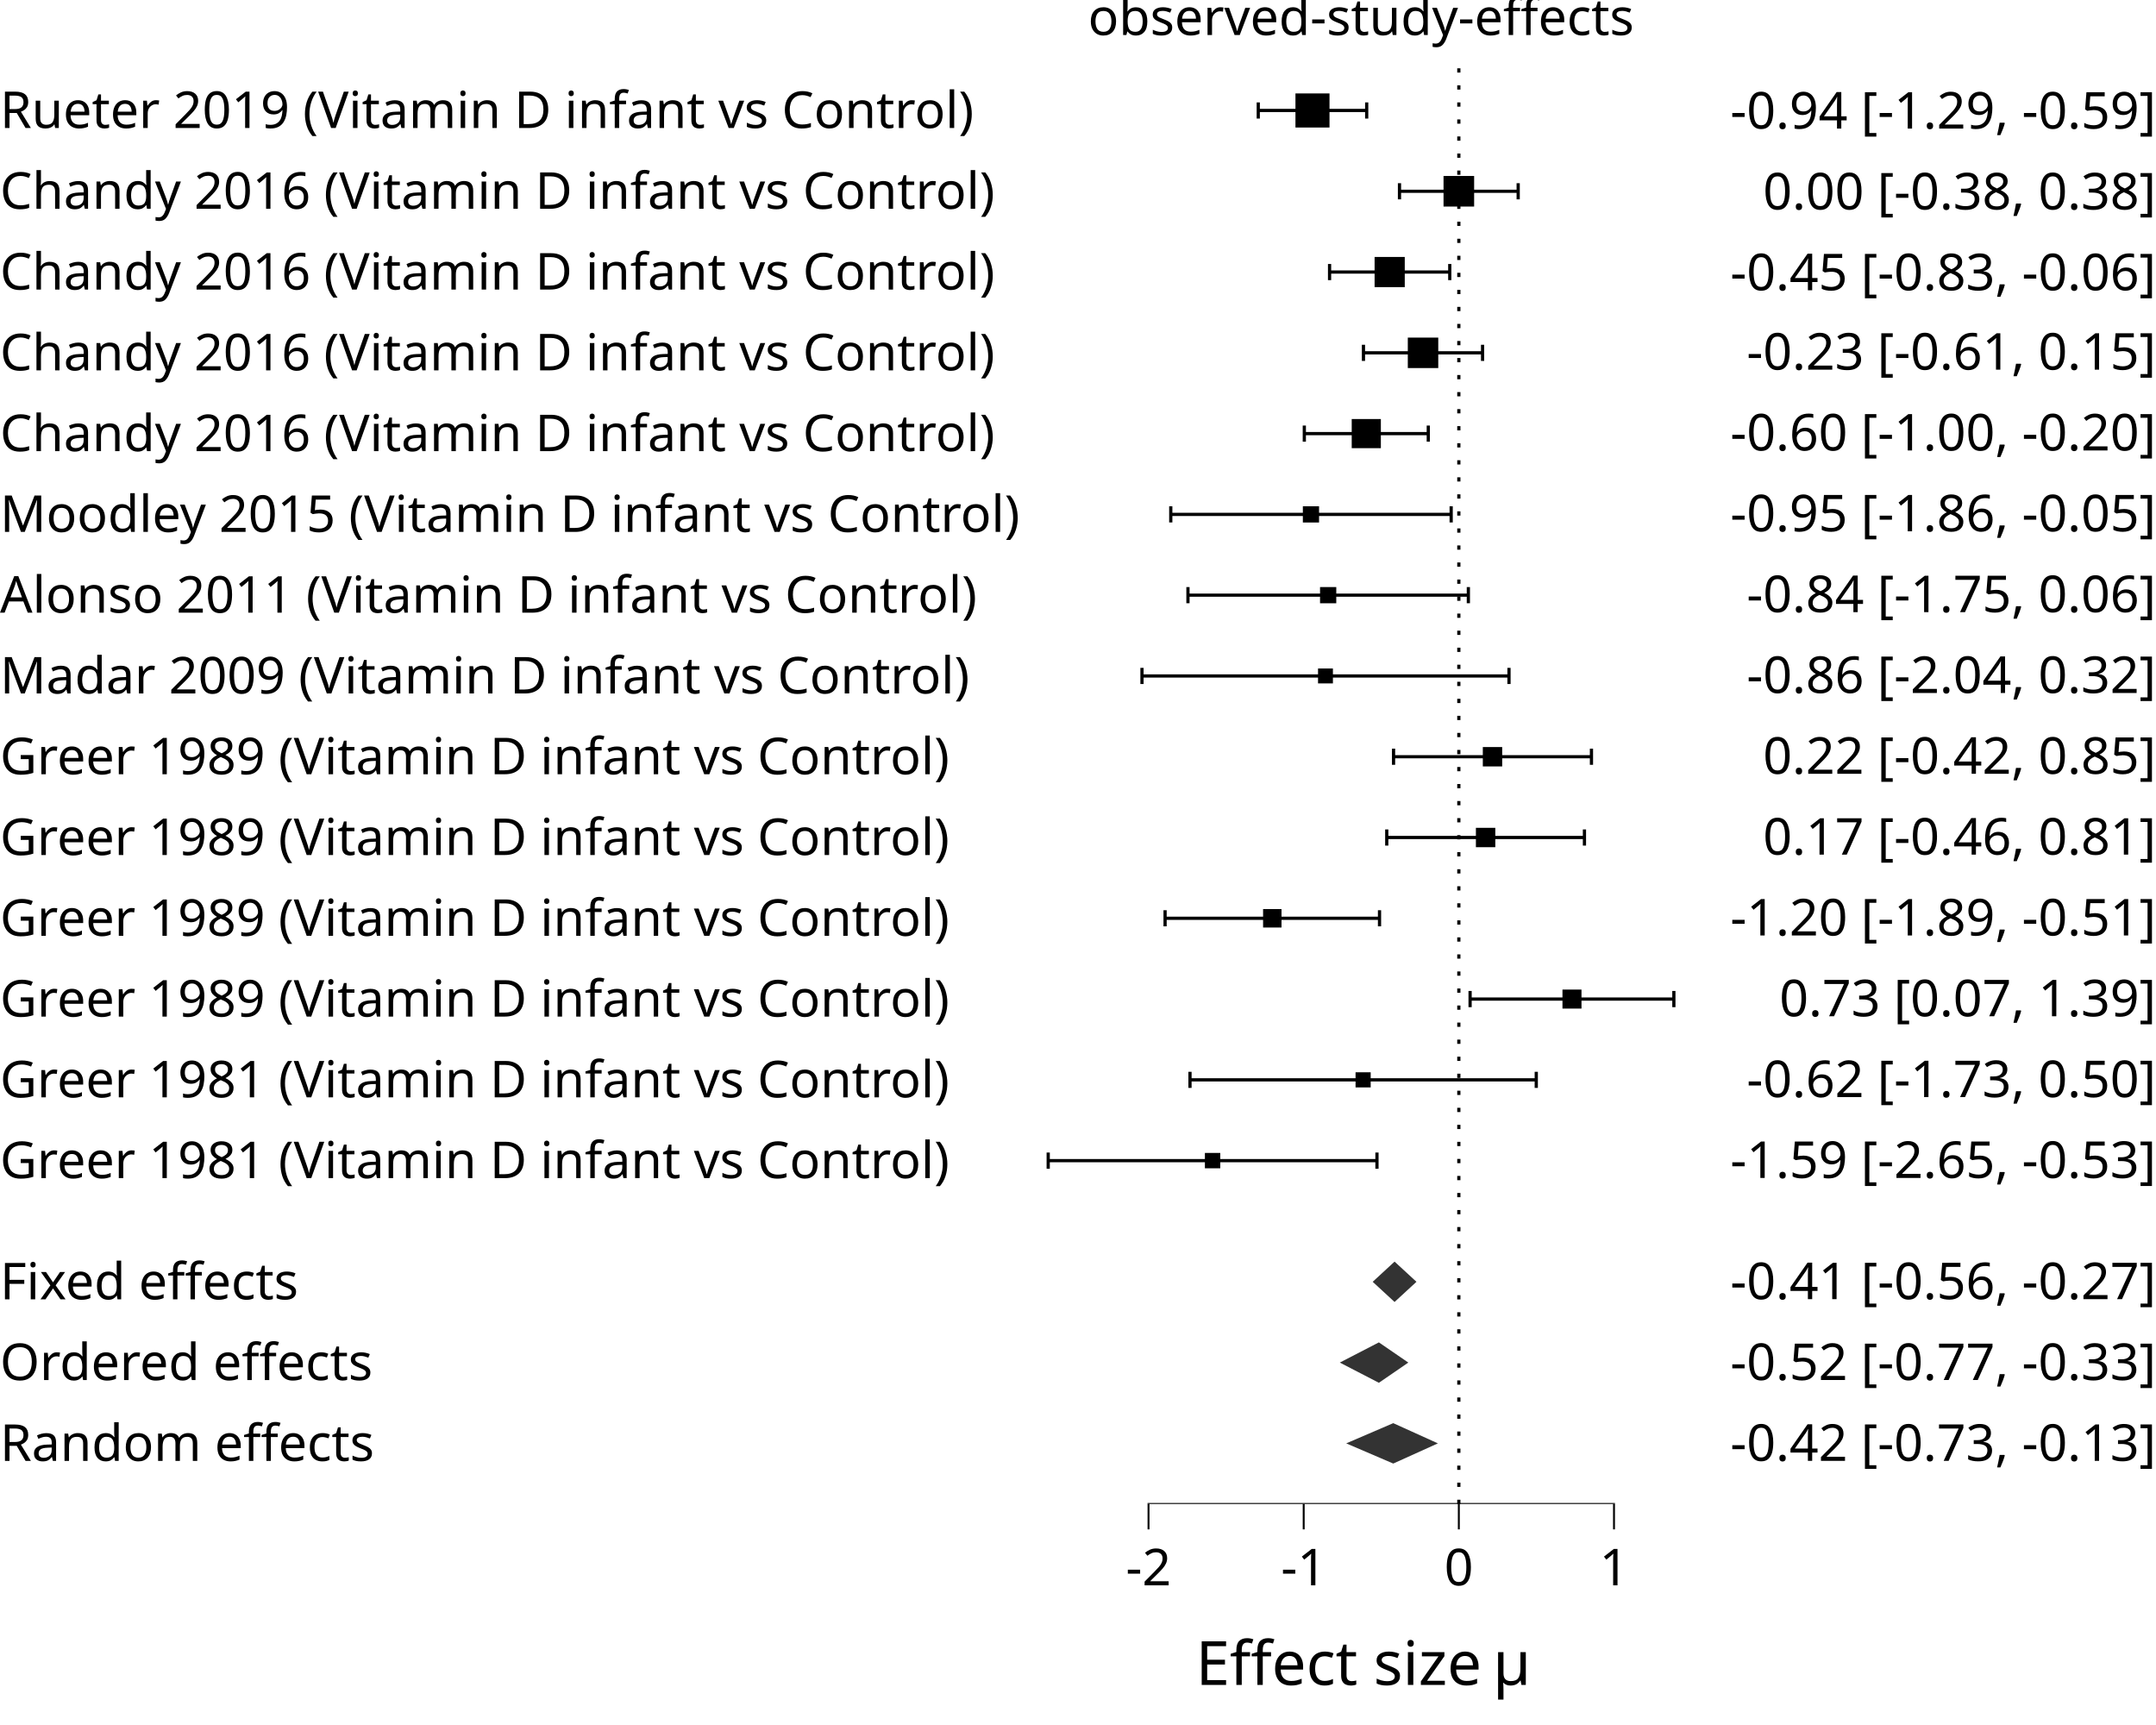
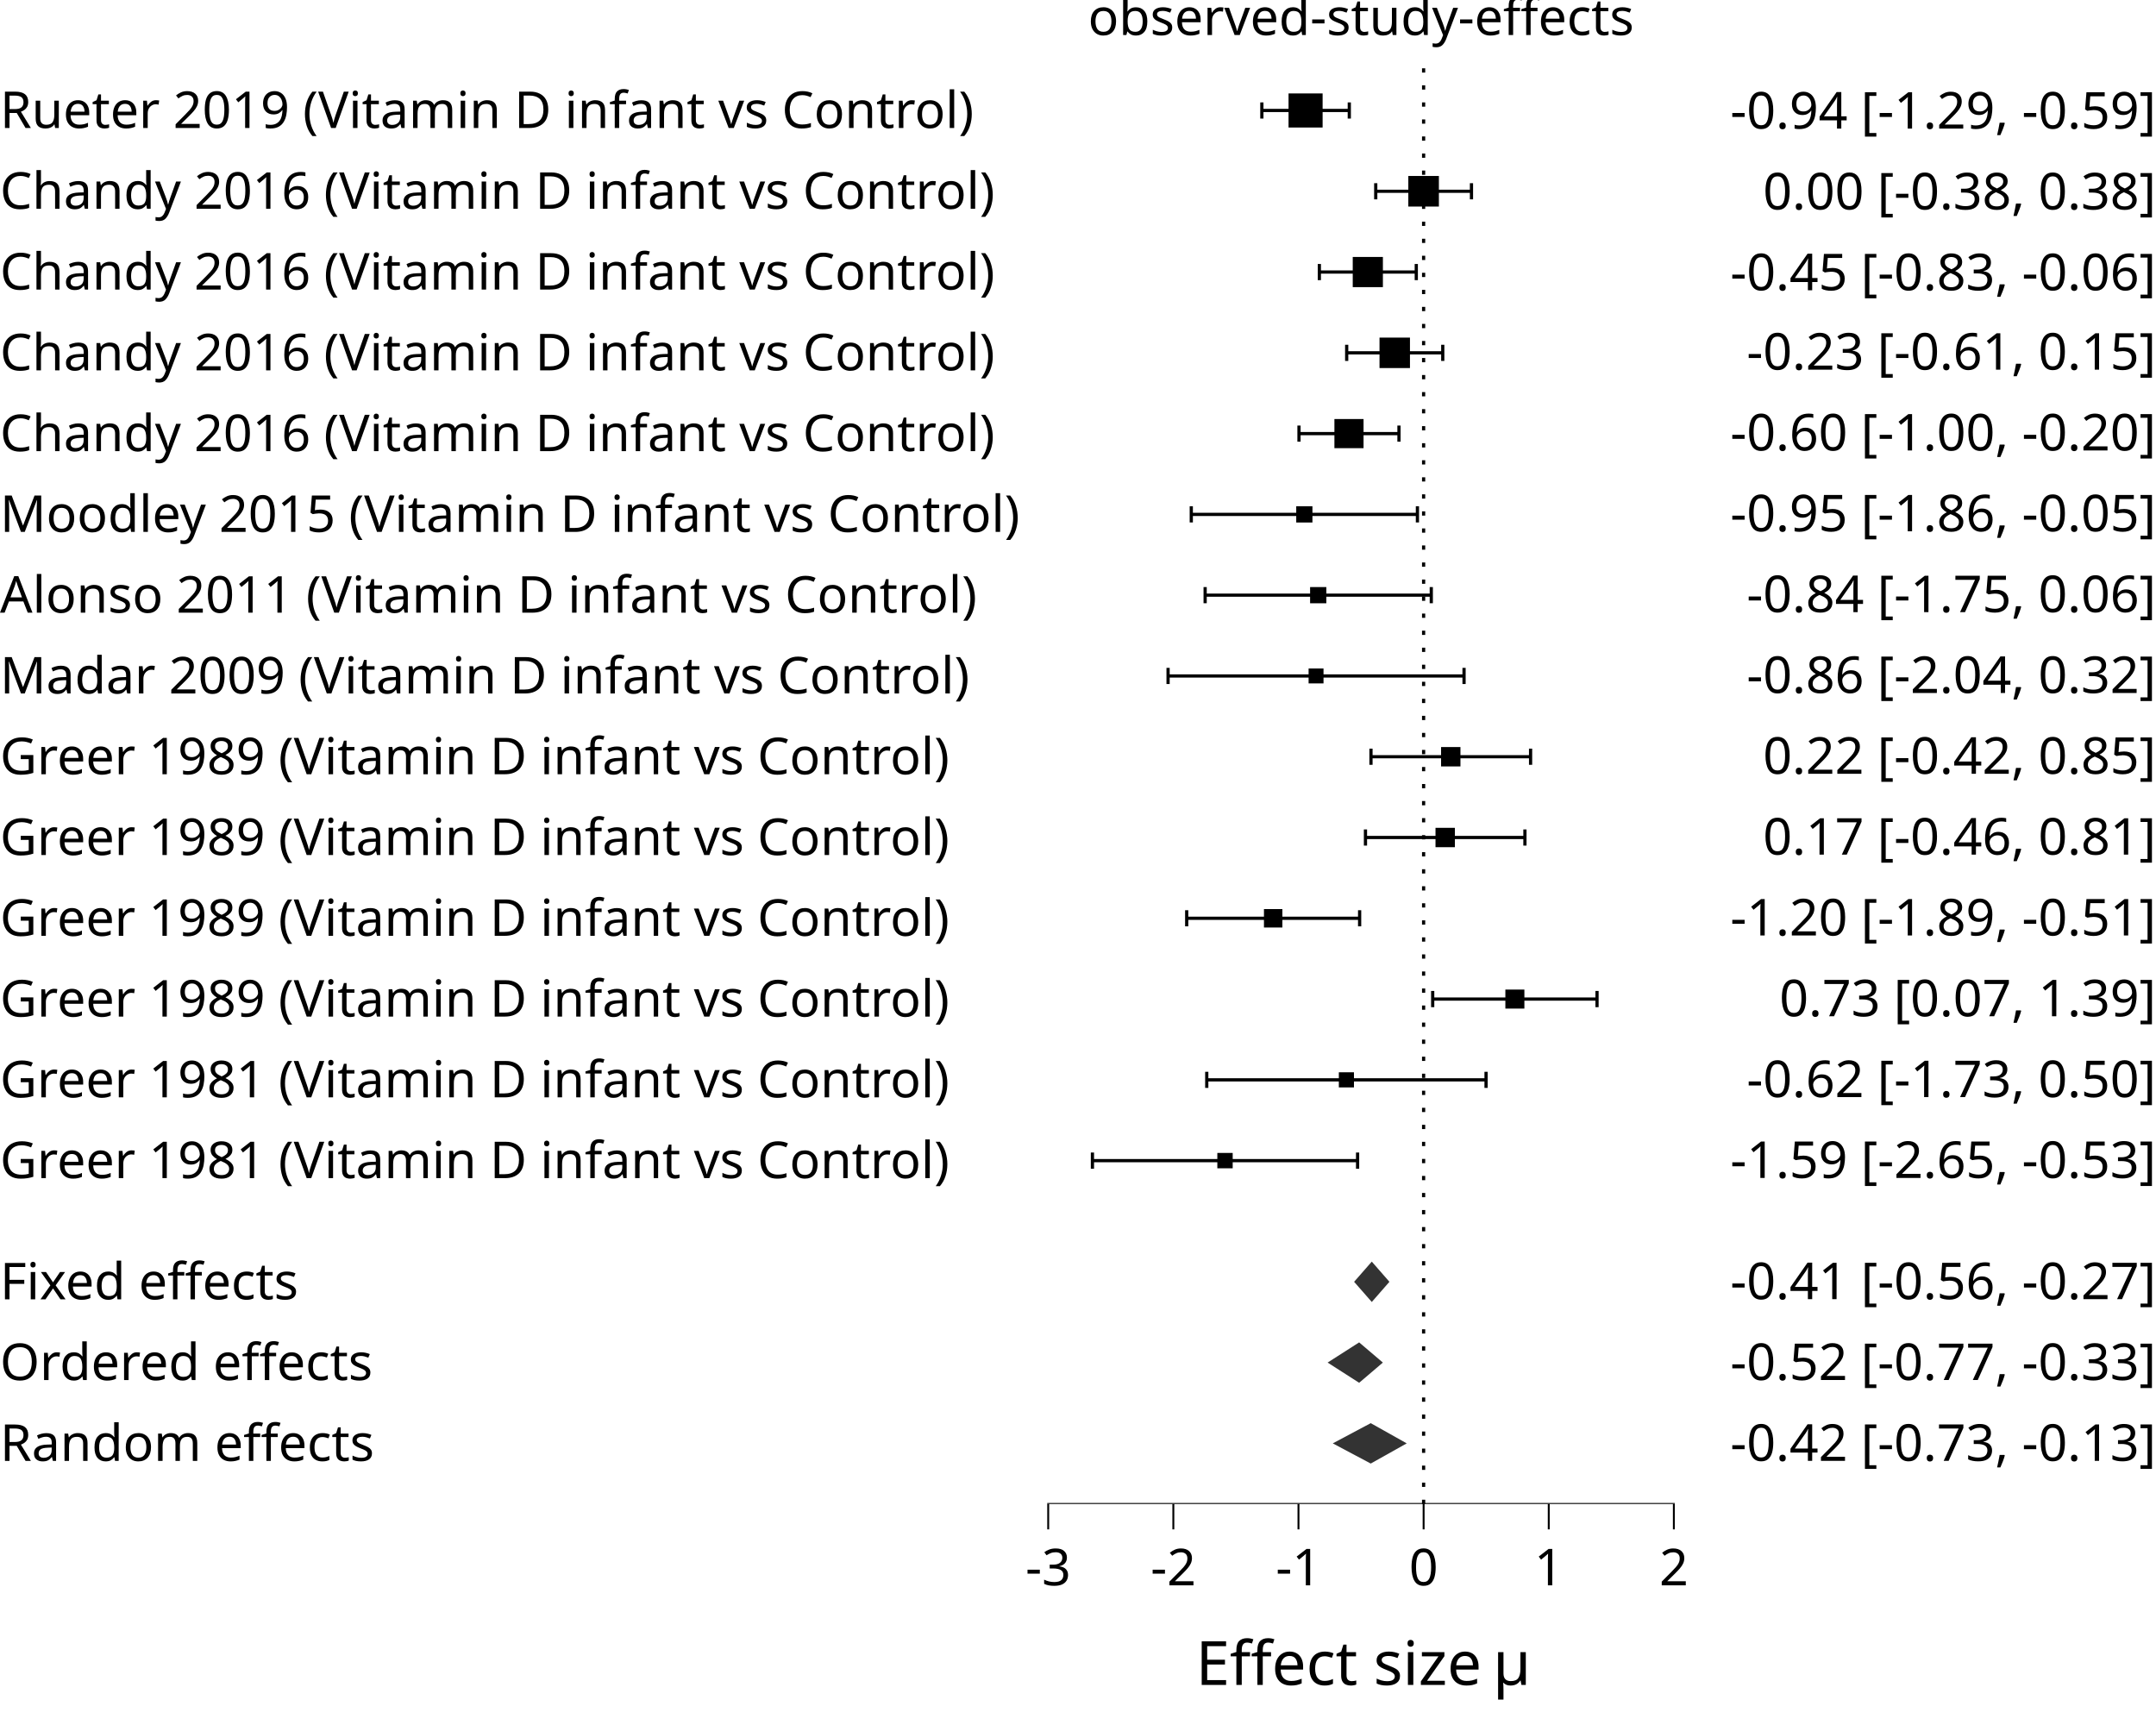
<svg xmlns="http://www.w3.org/2000/svg" class="svglite" data-engine-version="2.0" width="720.00pt" height="576.00pt" viewBox="0 0 720.00 576.00">
  <defs>
    <style type="text/css">
    .svglite line, .svglite polyline, .svglite polygon, .svglite path, .svglite rect, .svglite circle {
      fill: none;
      stroke: #000000;
      stroke-linecap: round;
      stroke-linejoin: round;
      stroke-miterlimit: 10.00;
    }
  </style>
  </defs>
  <rect width="100%" height="100%" style="stroke: none; fill: #FFFFFF;" />
  <defs>
    <clipPath id="cpMC4wMHw3MjAuMDB8MC4wMHw1NzYuMDA=">
      <rect x="0.00" y="0.00" width="720.00" height="576.00" />
    </clipPath>
  </defs>
  <g clip-path="url(#cpMC4wMHw3MjAuMDB8MC4wMHw1NzYuMDA=)">
    <rect x="0.00" y="0.00" width="720.00" height="576.00" style="stroke-width: 10.67; stroke: none;" />
  </g>
  <defs>
    <clipPath id="cpMzM5LjYwfDU2OS40NHwyMC43MXw1MDIuMTk=">
      <rect x="339.60" y="20.71" width="229.84" height="481.48" />
    </clipPath>
  </defs>
  <g clip-path="url(#cpMzM5LjYwfDU2OS40NHwyMC43MXw1MDIuMTk=)">
    <rect x="339.60" y="20.71" width="229.84" height="481.48" style="stroke-width: 10.67; stroke: none;" />
-     <line x1="487.18" y1="502.19" x2="487.18" y2="20.71" style="stroke-width: 1.07; stroke-dasharray: 1.42,4.27; stroke-linecap: butt;" />
-     <polyline points="459.84,390.25 459.84,384.85 " style="stroke-width: 1.07; stroke-linecap: butt;" />
-     <polyline points="459.84,387.55 350.05,387.55 " style="stroke-width: 1.07; stroke-linecap: butt;" />
-     <polyline points="350.05,390.25 350.05,384.85 " style="stroke-width: 1.07; stroke-linecap: butt;" />
-     <polyline points="558.99,336.30 558.99,330.90 " style="stroke-width: 1.07; stroke-linecap: butt;" />
-     <polyline points="558.99,333.60 490.94,333.60 " style="stroke-width: 1.07; stroke-linecap: butt;" />
-     <polyline points="490.94,336.30 490.94,330.90 " style="stroke-width: 1.07; stroke-linecap: butt;" />
-     <polyline points="490.36,201.43 490.36,196.04 " style="stroke-width: 1.07; stroke-linecap: butt;" />
-     <polyline points="490.36,198.73 396.72,198.73 " style="stroke-width: 1.07; stroke-linecap: butt;" />
-     <polyline points="396.72,201.43 396.72,196.04 " style="stroke-width: 1.07; stroke-linecap: butt;" />
-     <polyline points="476.98,147.48 476.98,142.09 " style="stroke-width: 1.07; stroke-linecap: butt;" />
-     <polyline points="476.98,144.79 435.58,144.79 " style="stroke-width: 1.07; stroke-linecap: butt;" />
-     <polyline points="435.58,147.48 435.58,142.09 " style="stroke-width: 1.07; stroke-linecap: butt;" />
-     <polyline points="460.69,309.32 460.69,303.93 " style="stroke-width: 1.07; stroke-linecap: butt;" />
-     <polyline points="460.69,306.63 389.08,306.63 " style="stroke-width: 1.07; stroke-linecap: butt;" />
-     <polyline points="389.08,309.32 389.08,303.93 " style="stroke-width: 1.07; stroke-linecap: butt;" />
-     <polyline points="503.93,228.40 503.93,223.01 " style="stroke-width: 1.07; stroke-linecap: butt;" />
-     <polyline points="503.93,225.71 381.37,225.71 " style="stroke-width: 1.07; stroke-linecap: butt;" />
-     <polyline points="381.37,228.40 381.37,223.01 " style="stroke-width: 1.07; stroke-linecap: butt;" />
-     <polyline points="484.62,174.46 484.62,169.06 " style="stroke-width: 1.07; stroke-linecap: butt;" />
-     <polyline points="484.62,171.76 390.98,171.76 " style="stroke-width: 1.07; stroke-linecap: butt;" />
-     <polyline points="390.98,174.46 390.98,169.06 " style="stroke-width: 1.07; stroke-linecap: butt;" />
-     <polyline points="456.41,39.59 456.41,34.19 " style="stroke-width: 1.07; stroke-linecap: butt;" />
-     <polyline points="456.41,36.89 420.20,36.89 " style="stroke-width: 1.07; stroke-linecap: butt;" />
-     <polyline points="420.20,39.59 420.20,34.19 " style="stroke-width: 1.07; stroke-linecap: butt;" />
-     <polyline points="495.11,120.51 495.11,115.12 " style="stroke-width: 1.07; stroke-linecap: butt;" />
-     <polyline points="495.11,117.81 455.33,117.81 " style="stroke-width: 1.07; stroke-linecap: butt;" />
-     <polyline points="455.33,120.51 455.33,115.12 " style="stroke-width: 1.07; stroke-linecap: butt;" />
-     <polyline points="529.13,282.35 529.13,276.96 " style="stroke-width: 1.07; stroke-linecap: butt;" />
-     <polyline points="529.13,279.65 463.11,279.65 " style="stroke-width: 1.07; stroke-linecap: butt;" />
-     <polyline points="463.11,282.35 463.11,276.96 " style="stroke-width: 1.07; stroke-linecap: butt;" />
-     <polyline points="484.15,93.54 484.15,88.14 " style="stroke-width: 1.07; stroke-linecap: butt;" />
-     <polyline points="484.15,90.84 444.01,90.84 " style="stroke-width: 1.07; stroke-linecap: butt;" />
-     <polyline points="444.01,93.54 444.01,88.14 " style="stroke-width: 1.07; stroke-linecap: butt;" />
-     <polyline points="513.04,363.27 513.04,357.88 " style="stroke-width: 1.07; stroke-linecap: butt;" />
-     <polyline points="513.04,360.57 397.40,360.57 " style="stroke-width: 1.07; stroke-linecap: butt;" />
-     <polyline points="397.40,363.27 397.40,357.88 " style="stroke-width: 1.07; stroke-linecap: butt;" />
-     <polyline points="531.47,255.38 531.47,249.98 " style="stroke-width: 1.07; stroke-linecap: butt;" />
-     <polyline points="531.47,252.68 465.38,252.68 " style="stroke-width: 1.07; stroke-linecap: butt;" />
-     <polyline points="465.38,255.38 465.38,249.98 " style="stroke-width: 1.07; stroke-linecap: butt;" />
-     <polyline points="507.00,66.56 507.00,61.17 " style="stroke-width: 1.07; stroke-linecap: butt;" />
-     <polyline points="507.00,63.87 467.36,63.87 " style="stroke-width: 1.07; stroke-linecap: butt;" />
-     <polyline points="467.36,66.56 467.36,61.17 " style="stroke-width: 1.07; stroke-linecap: butt;" />
-     <polygon points="402.38,390.11 407.51,390.11 407.51,384.98 402.38,384.98 " style="stroke-width: 0.71; stroke: none; fill: #000000;" />
-     <polygon points="521.79,336.78 528.14,336.78 528.14,330.43 521.79,330.43 " style="stroke-width: 0.71; stroke: none; fill: #000000;" />
-     <polygon points="440.83,201.44 446.25,201.44 446.25,196.03 440.83,196.03 " style="stroke-width: 0.71; stroke: none; fill: #000000;" />
-     <polygon points="451.41,149.65 461.14,149.65 461.14,139.92 451.41,139.92 " style="stroke-width: 0.71; stroke: none; fill: #000000;" />
-     <polygon points="421.81,309.71 427.96,309.71 427.96,303.55 421.81,303.55 " style="stroke-width: 0.71; stroke: none; fill: #000000;" />
-     <polygon points="440.16,228.20 445.13,228.20 445.13,223.22 440.16,223.22 " style="stroke-width: 0.71; stroke: none; fill: #000000;" />
-     <polygon points="435.09,174.47 440.50,174.47 440.50,169.05 435.09,169.05 " style="stroke-width: 0.71; stroke: none; fill: #000000;" />
-     <polygon points="432.62,42.58 443.99,42.58 443.99,31.20 432.62,31.20 " style="stroke-width: 0.71; stroke: none; fill: #000000;" />
-     <polygon points="470.14,122.90 480.31,122.90 480.31,112.73 470.14,112.73 " style="stroke-width: 0.71; stroke: none; fill: #000000;" />
-     <polygon points="492.88,282.89 499.36,282.89 499.36,276.42 492.88,276.42 " style="stroke-width: 0.71; stroke: none; fill: #000000;" />
-     <polygon points="459.05,95.88 469.12,95.88 469.12,85.80 459.05,85.80 " style="stroke-width: 0.71; stroke: none; fill: #000000;" />
-     <polygon points="452.69,363.10 457.74,363.10 457.74,358.05 452.69,358.05 " style="stroke-width: 0.71; stroke: none; fill: #000000;" />
-     <polygon points="495.19,255.92 501.66,255.92 501.66,249.45 495.19,249.45 " style="stroke-width: 0.71; stroke: none; fill: #000000;" />
-     <polygon points="482.07,68.97 492.29,68.97 492.29,58.76 482.07,58.76 " style="stroke-width: 0.71; stroke: none; fill: #000000;" />
-     <line x1="383.23" y1="502.19" x2="539.31" y2="502.19" style="stroke-width: 0.64; stroke-linecap: butt;" />
-     <polygon points="447.43,454.98 460.48,448.24 470.31,454.98 460.48,461.73 " style="stroke-width: 1.07; stroke: none; fill: #333333;" />
-     <polygon points="458.41,428.01 465.72,421.27 473.03,428.01 465.72,434.75 " style="stroke-width: 1.07; stroke: none; fill: #333333;" />
-     <polygon points="449.57,481.96 465.28,475.21 480.19,481.96 465.28,488.70 " style="stroke-width: 1.07; stroke: none; fill: #333333;" />
+     <line x1="475.42" y1="502.19" x2="475.42" y2="20.71" style="stroke-width: 1.07; stroke-dasharray: 1.42,4.27; stroke-linecap: butt;" />
+     <polyline points="453.37,390.25 453.37,384.85 " style="stroke-width: 1.07; stroke-linecap: butt;" />
+     <polyline points="453.37,387.55 364.82,387.55 " style="stroke-width: 1.07; stroke-linecap: butt;" />
+     <polyline points="364.82,390.25 364.82,384.85 " style="stroke-width: 1.07; stroke-linecap: butt;" />
+     <polyline points="533.33,336.30 533.33,330.90 " style="stroke-width: 1.07; stroke-linecap: butt;" />
+     <polyline points="533.33,333.60 478.45,333.60 " style="stroke-width: 1.07; stroke-linecap: butt;" />
+     <polyline points="478.45,336.30 478.45,330.90 " style="stroke-width: 1.07; stroke-linecap: butt;" />
+     <polyline points="477.98,201.43 477.98,196.04 " style="stroke-width: 1.07; stroke-linecap: butt;" />
+     <polyline points="477.98,198.73 402.46,198.73 " style="stroke-width: 1.07; stroke-linecap: butt;" />
+     <polyline points="402.46,201.43 402.46,196.04 " style="stroke-width: 1.07; stroke-linecap: butt;" />
+     <polyline points="467.19,147.48 467.19,142.09 " style="stroke-width: 1.07; stroke-linecap: butt;" />
+     <polyline points="467.19,144.79 433.80,144.79 " style="stroke-width: 1.07; stroke-linecap: butt;" />
+     <polyline points="433.80,147.48 433.80,142.09 " style="stroke-width: 1.07; stroke-linecap: butt;" />
+     <polyline points="454.05,309.32 454.05,303.93 " style="stroke-width: 1.07; stroke-linecap: butt;" />
+     <polyline points="454.05,306.63 396.30,306.63 " style="stroke-width: 1.07; stroke-linecap: butt;" />
+     <polyline points="396.30,309.32 396.30,303.93 " style="stroke-width: 1.07; stroke-linecap: butt;" />
+     <polyline points="488.92,228.40 488.92,223.01 " style="stroke-width: 1.07; stroke-linecap: butt;" />
+     <polyline points="488.92,225.71 390.08,225.71 " style="stroke-width: 1.07; stroke-linecap: butt;" />
+     <polyline points="390.08,228.40 390.08,223.01 " style="stroke-width: 1.07; stroke-linecap: butt;" />
+     <polyline points="473.35,174.46 473.35,169.06 " style="stroke-width: 1.07; stroke-linecap: butt;" />
+     <polyline points="473.35,171.76 397.83,171.76 " style="stroke-width: 1.07; stroke-linecap: butt;" />
+     <polyline points="397.83,174.46 397.83,169.06 " style="stroke-width: 1.07; stroke-linecap: butt;" />
+     <polyline points="450.60,39.59 450.60,34.19 " style="stroke-width: 1.07; stroke-linecap: butt;" />
+     <polyline points="450.60,36.89 421.40,36.89 " style="stroke-width: 1.07; stroke-linecap: butt;" />
+     <polyline points="421.40,39.59 421.40,34.19 " style="stroke-width: 1.07; stroke-linecap: butt;" />
+     <polyline points="481.81,120.51 481.81,115.12 " style="stroke-width: 1.07; stroke-linecap: butt;" />
+     <polyline points="481.81,117.81 449.73,117.81 " style="stroke-width: 1.07; stroke-linecap: butt;" />
+     <polyline points="449.73,120.51 449.73,115.12 " style="stroke-width: 1.07; stroke-linecap: butt;" />
+     <polyline points="509.25,282.35 509.25,276.96 " style="stroke-width: 1.07; stroke-linecap: butt;" />
+     <polyline points="509.25,279.65 456.00,279.65 " style="stroke-width: 1.07; stroke-linecap: butt;" />
+     <polyline points="456.00,282.35 456.00,276.96 " style="stroke-width: 1.07; stroke-linecap: butt;" />
+     <polyline points="472.97,93.54 472.97,88.14 " style="stroke-width: 1.07; stroke-linecap: butt;" />
+     <polyline points="472.97,90.84 440.60,90.84 " style="stroke-width: 1.07; stroke-linecap: butt;" />
+     <polyline points="440.60,93.54 440.60,88.14 " style="stroke-width: 1.07; stroke-linecap: butt;" />
+     <polyline points="496.27,363.27 496.27,357.88 " style="stroke-width: 1.07; stroke-linecap: butt;" />
+     <polyline points="496.27,360.57 403.00,360.57 " style="stroke-width: 1.07; stroke-linecap: butt;" />
+     <polyline points="403.00,363.27 403.00,357.88 " style="stroke-width: 1.07; stroke-linecap: butt;" />
+     <polyline points="511.14,255.38 511.14,249.98 " style="stroke-width: 1.07; stroke-linecap: butt;" />
+     <polyline points="511.14,252.68 457.84,252.68 " style="stroke-width: 1.07; stroke-linecap: butt;" />
+     <polyline points="457.84,255.38 457.84,249.98 " style="stroke-width: 1.07; stroke-linecap: butt;" />
+     <polyline points="491.40,66.56 491.40,61.17 " style="stroke-width: 1.07; stroke-linecap: butt;" />
+     <polyline points="491.40,63.87 459.43,63.87 " style="stroke-width: 1.07; stroke-linecap: butt;" />
+     <polyline points="459.43,66.56 459.43,61.17 " style="stroke-width: 1.07; stroke-linecap: butt;" />
+     <polygon points="406.53,390.11 411.66,390.11 411.66,384.98 406.53,384.98 " style="stroke-width: 0.71; stroke: none; fill: #000000;" />
+     <polygon points="502.72,336.78 509.07,336.78 509.07,330.43 502.72,330.43 " style="stroke-width: 0.71; stroke: none; fill: #000000;" />
+     <polygon points="437.51,201.44 442.93,201.44 442.93,196.03 437.51,196.03 " style="stroke-width: 0.71; stroke: none; fill: #000000;" />
+     <polygon points="445.63,149.65 455.36,149.65 455.36,139.92 445.63,139.92 " style="stroke-width: 0.71; stroke: none; fill: #000000;" />
+     <polygon points="422.10,309.71 428.25,309.71 428.25,303.55 422.10,303.55 " style="stroke-width: 0.71; stroke: none; fill: #000000;" />
+     <polygon points="437.01,228.20 441.99,228.20 441.99,223.22 437.01,223.22 " style="stroke-width: 0.71; stroke: none; fill: #000000;" />
+     <polygon points="432.88,174.47 438.29,174.47 438.29,169.05 432.88,169.05 " style="stroke-width: 0.71; stroke: none; fill: #000000;" />
+     <polygon points="430.31,42.58 441.69,42.58 441.69,31.20 430.31,31.20 " style="stroke-width: 0.71; stroke: none; fill: #000000;" />
+     <polygon points="460.69,122.90 470.86,122.90 470.86,112.73 460.69,112.73 " style="stroke-width: 0.71; stroke: none; fill: #000000;" />
+     <polygon points="479.39,282.89 485.86,282.89 485.86,276.42 479.39,276.42 " style="stroke-width: 0.71; stroke: none; fill: #000000;" />
+     <polygon points="451.75,95.88 461.82,95.88 461.82,85.80 451.75,85.80 " style="stroke-width: 0.71; stroke: none; fill: #000000;" />
+     <polygon points="447.11,363.10 452.16,363.10 452.16,358.05 447.11,358.05 " style="stroke-width: 0.71; stroke: none; fill: #000000;" />
+     <polygon points="481.25,255.92 487.72,255.92 487.72,249.45 481.25,249.45 " style="stroke-width: 0.71; stroke: none; fill: #000000;" />
+     <polygon points="470.31,68.97 480.52,68.97 480.52,58.76 470.31,58.76 " style="stroke-width: 0.71; stroke: none; fill: #000000;" />
+     <line x1="349.73" y1="502.19" x2="559.31" y2="502.19" style="stroke-width: 0.64; stroke-linecap: butt;" />
+     <polygon points="443.36,454.98 453.89,448.24 461.81,454.98 453.89,461.73 " style="stroke-width: 1.07; stroke: none; fill: #333333;" />
+     <polygon points="452.21,428.01 458.11,421.27 464.00,428.01 458.11,434.75 " style="stroke-width: 1.07; stroke: none; fill: #333333;" />
+     <polygon points="445.08,481.96 457.76,475.21 469.78,481.96 457.76,488.70 " style="stroke-width: 1.07; stroke: none; fill: #333333;" />
    <rect x="339.60" y="20.71" width="229.84" height="481.48" style="stroke-width: 0.00; stroke: none;" />
  </g>
  <g clip-path="url(#cpMC4wMHw3MjAuMDB8MC4wMHw1NzYuMDA=)">
    <text x="-0" y="393.40" style="font-size: 17.00px; font-family: sans;" textLength="303.32px" lengthAdjust="spacingAndGlyphs">Greer 1981 (Vitamin D infant vs Control)</text>
    <text x="-0" y="339.45" style="font-size: 17.00px; font-family: sans;" textLength="303.32px" lengthAdjust="spacingAndGlyphs">Greer 1989 (Vitamin D infant vs Control)</text>
    <text x="-0" y="204.58" style="font-size: 17.00px; font-family: sans;" textLength="311.84px" lengthAdjust="spacingAndGlyphs">Alonso 2011 (Vitamin D infant vs Control)</text>
    <text x="-0" y="150.64" style="font-size: 17.00px; font-family: sans;" textLength="318.46px" lengthAdjust="spacingAndGlyphs">Chandy 2016 (Vitamin D infant vs Control)</text>
    <text x="-0" y="312.48" style="font-size: 17.00px; font-family: sans;" textLength="303.32px" lengthAdjust="spacingAndGlyphs">Greer 1989 (Vitamin D infant vs Control)</text>
    <text x="-0" y="231.56" style="font-size: 17.00px; font-family: sans;" textLength="308.05px" lengthAdjust="spacingAndGlyphs">Madar 2009 (Vitamin D infant vs Control)</text>
    <text x="-0" y="177.61" style="font-size: 17.00px; font-family: sans;" textLength="324.13px" lengthAdjust="spacingAndGlyphs">Moodley 2015 (Vitamin D infant vs Control)</text>
    <text x="-0" y="42.74" style="font-size: 17.00px; font-family: sans;" textLength="310.89px" lengthAdjust="spacingAndGlyphs">Rueter 2019 (Vitamin D infant vs Control)</text>
    <text x="-0" y="123.66" style="font-size: 17.00px; font-family: sans;" textLength="318.46px" lengthAdjust="spacingAndGlyphs">Chandy 2016 (Vitamin D infant vs Control)</text>
    <text x="-0" y="285.50" style="font-size: 17.00px; font-family: sans;" textLength="303.32px" lengthAdjust="spacingAndGlyphs">Greer 1989 (Vitamin D infant vs Control)</text>
    <text x="-0" y="96.69" style="font-size: 17.00px; font-family: sans;" textLength="318.46px" lengthAdjust="spacingAndGlyphs">Chandy 2016 (Vitamin D infant vs Control)</text>
    <text x="-0" y="366.42" style="font-size: 17.00px; font-family: sans;" textLength="303.32px" lengthAdjust="spacingAndGlyphs">Greer 1981 (Vitamin D infant vs Control)</text>
    <text x="-0" y="258.53" style="font-size: 17.00px; font-family: sans;" textLength="303.32px" lengthAdjust="spacingAndGlyphs">Greer 1989 (Vitamin D infant vs Control)</text>
    <text x="-0" y="69.72" style="font-size: 17.00px; font-family: sans;" textLength="318.46px" lengthAdjust="spacingAndGlyphs">Chandy 2016 (Vitamin D infant vs Control)</text>
    <text x="-0" y="433.86" style="font-size: 17.00px; font-family: sans;" textLength="96.39px" lengthAdjust="spacingAndGlyphs">Fixed effects</text>
    <text x="-0" y="460.83" style="font-size: 17.00px; font-family: sans;" textLength="117.19px" lengthAdjust="spacingAndGlyphs">Ordered effects</text>
    <text x="-0" y="487.81" style="font-size: 17.00px; font-family: sans;" textLength="119.09px" lengthAdjust="spacingAndGlyphs">Random effects</text>
    <text x="720.00" y="393.33" text-anchor="end" style="font-size: 17.00px; font-family: sans;" textLength="139.86px" lengthAdjust="spacingAndGlyphs">-1.59 [-2.65, -0.53]</text>
    <text x="720.00" y="339.35" text-anchor="end" style="font-size: 17.00px; font-family: sans;" textLength="122.88px" lengthAdjust="spacingAndGlyphs">0.73 [0.07, 1.39]</text>
    <text x="720.00" y="204.40" text-anchor="end" style="font-size: 17.00px; font-family: sans;" textLength="134.20px" lengthAdjust="spacingAndGlyphs">-0.84 [-1.75, 0.06]</text>
    <text x="720.00" y="150.42" text-anchor="end" style="font-size: 17.00px; font-family: sans;" textLength="139.86px" lengthAdjust="spacingAndGlyphs">-0.60 [-1.00, -0.20]</text>
    <text x="720.00" y="312.36" text-anchor="end" style="font-size: 17.00px; font-family: sans;" textLength="139.86px" lengthAdjust="spacingAndGlyphs">-1.20 [-1.89, -0.51]</text>
    <text x="720.00" y="231.39" text-anchor="end" style="font-size: 17.00px; font-family: sans;" textLength="134.20px" lengthAdjust="spacingAndGlyphs">-0.86 [-2.04, 0.32]</text>
    <text x="720.00" y="177.41" text-anchor="end" style="font-size: 17.00px; font-family: sans;" textLength="139.86px" lengthAdjust="spacingAndGlyphs">-0.95 [-1.86, -0.05]</text>
    <text x="720.00" y="42.94" text-anchor="end" style="font-size: 17.00px; font-family: sans;" textLength="139.86px" lengthAdjust="spacingAndGlyphs">-0.94 [-1.29, -0.59]</text>
    <text x="720.00" y="123.43" text-anchor="end" style="font-size: 17.00px; font-family: sans;" textLength="134.20px" lengthAdjust="spacingAndGlyphs">-0.23 [-0.61, 0.15]</text>
    <text x="720.00" y="285.37" text-anchor="end" style="font-size: 17.00px; font-family: sans;" textLength="128.54px" lengthAdjust="spacingAndGlyphs">0.17 [-0.46, 0.81]</text>
    <text x="720.00" y="96.92" text-anchor="end" style="font-size: 17.00px; font-family: sans;" textLength="139.86px" lengthAdjust="spacingAndGlyphs">-0.45 [-0.83, -0.06]</text>
    <text x="720.00" y="366.34" text-anchor="end" style="font-size: 17.00px; font-family: sans;" textLength="134.20px" lengthAdjust="spacingAndGlyphs">-0.62 [-1.73, 0.50]</text>
    <text x="720.00" y="258.38" text-anchor="end" style="font-size: 17.00px; font-family: sans;" textLength="128.54px" lengthAdjust="spacingAndGlyphs">0.22 [-0.42, 0.85]</text>
    <text x="720.00" y="69.93" text-anchor="end" style="font-size: 17.00px; font-family: sans;" textLength="128.54px" lengthAdjust="spacingAndGlyphs">0.00 [-0.38, 0.38]</text>
    <text x="720.00" y="433.81" text-anchor="end" style="font-size: 17.00px; font-family: sans;" textLength="139.86px" lengthAdjust="spacingAndGlyphs">-0.41 [-0.56, -0.27]</text>
    <text x="720.00" y="460.80" text-anchor="end" style="font-size: 17.00px; font-family: sans;" textLength="139.86px" lengthAdjust="spacingAndGlyphs">-0.52 [-0.77, -0.33]</text>
    <text x="720.00" y="487.79" text-anchor="end" style="font-size: 17.00px; font-family: sans;" textLength="139.86px" lengthAdjust="spacingAndGlyphs">-0.42 [-0.73, -0.13]</text>
    <polyline points="339.60,502.19 569.44,502.19 " style="stroke-width: 0.00; stroke: none; stroke-linecap: butt;" />
-     <polyline points="383.55,510.69 383.55,502.19 " style="stroke-width: 0.64; stroke-linecap: butt;" />
-     <polyline points="435.37,510.69 435.37,502.19 " style="stroke-width: 0.64; stroke-linecap: butt;" />
-     <polyline points="487.18,510.69 487.18,502.19 " style="stroke-width: 0.64; stroke-linecap: butt;" />
-     <polyline points="539.00,510.69 539.00,502.19 " style="stroke-width: 0.64; stroke-linecap: butt;" />
-     <text x="383.55" y="529.36" text-anchor="middle" style="font-size: 17.00px; font-family: sans;" textLength="15.12px" lengthAdjust="spacingAndGlyphs">-2</text>
-     <text x="435.37" y="529.36" text-anchor="middle" style="font-size: 17.00px; font-family: sans;" textLength="15.12px" lengthAdjust="spacingAndGlyphs">-1</text>
-     <text x="487.18" y="529.36" text-anchor="middle" style="font-size: 17.00px; font-family: sans;" textLength="9.46px" lengthAdjust="spacingAndGlyphs">0</text>
-     <text x="539.00" y="529.36" text-anchor="middle" style="font-size: 17.00px; font-family: sans;" textLength="9.46px" lengthAdjust="spacingAndGlyphs">1</text>
+     <polyline points="350.05,510.69 350.05,502.19 " style="stroke-width: 0.64; stroke-linecap: butt;" />
+     <polyline points="391.84,510.69 391.84,502.19 " style="stroke-width: 0.64; stroke-linecap: butt;" />
+     <polyline points="433.63,510.69 433.63,502.19 " style="stroke-width: 0.64; stroke-linecap: butt;" />
+     <polyline points="475.42,510.69 475.42,502.19 " style="stroke-width: 0.64; stroke-linecap: butt;" />
+     <polyline points="517.21,510.69 517.21,502.19 " style="stroke-width: 0.64; stroke-linecap: butt;" />
+     <polyline points="558.99,510.69 558.99,502.19 " style="stroke-width: 0.64; stroke-linecap: butt;" />
+     <text x="350.05" y="529.36" text-anchor="middle" style="font-size: 17.00px; font-family: sans;" textLength="15.12px" lengthAdjust="spacingAndGlyphs">-3</text>
+     <text x="391.84" y="529.36" text-anchor="middle" style="font-size: 17.00px; font-family: sans;" textLength="15.12px" lengthAdjust="spacingAndGlyphs">-2</text>
+     <text x="433.63" y="529.36" text-anchor="middle" style="font-size: 17.00px; font-family: sans;" textLength="15.12px" lengthAdjust="spacingAndGlyphs">-1</text>
+     <text x="475.42" y="529.36" text-anchor="middle" style="font-size: 17.00px; font-family: sans;" textLength="9.46px" lengthAdjust="spacingAndGlyphs">0</text>
+     <text x="517.21" y="529.36" text-anchor="middle" style="font-size: 17.00px; font-family: sans;" textLength="9.46px" lengthAdjust="spacingAndGlyphs">1</text>
+     <text x="558.99" y="529.36" text-anchor="middle" style="font-size: 17.00px; font-family: sans;" textLength="9.46px" lengthAdjust="spacingAndGlyphs">2</text>
    <text x="399.33" y="562.62" style="font-size: 20.40px; font-family: sans;" textLength="94.13px" lengthAdjust="spacingAndGlyphs">Effect size</text>
    <text x="493.46" y="562.62" style="font-size: 20.40px; font-family: sans;" textLength="5.10px" lengthAdjust="spacingAndGlyphs"> </text>
    <text x="498.56" y="562.62" style="font-size: 20.40px; font-family: sans;" textLength="11.15px" lengthAdjust="spacingAndGlyphs">μ</text>
    <text x="454.52" y="11.70" text-anchor="middle" style="font-size: 17.00px; font-family: sans;" textLength="172.01px" lengthAdjust="spacingAndGlyphs">observed-study-effects</text>
  </g>
</svg>
